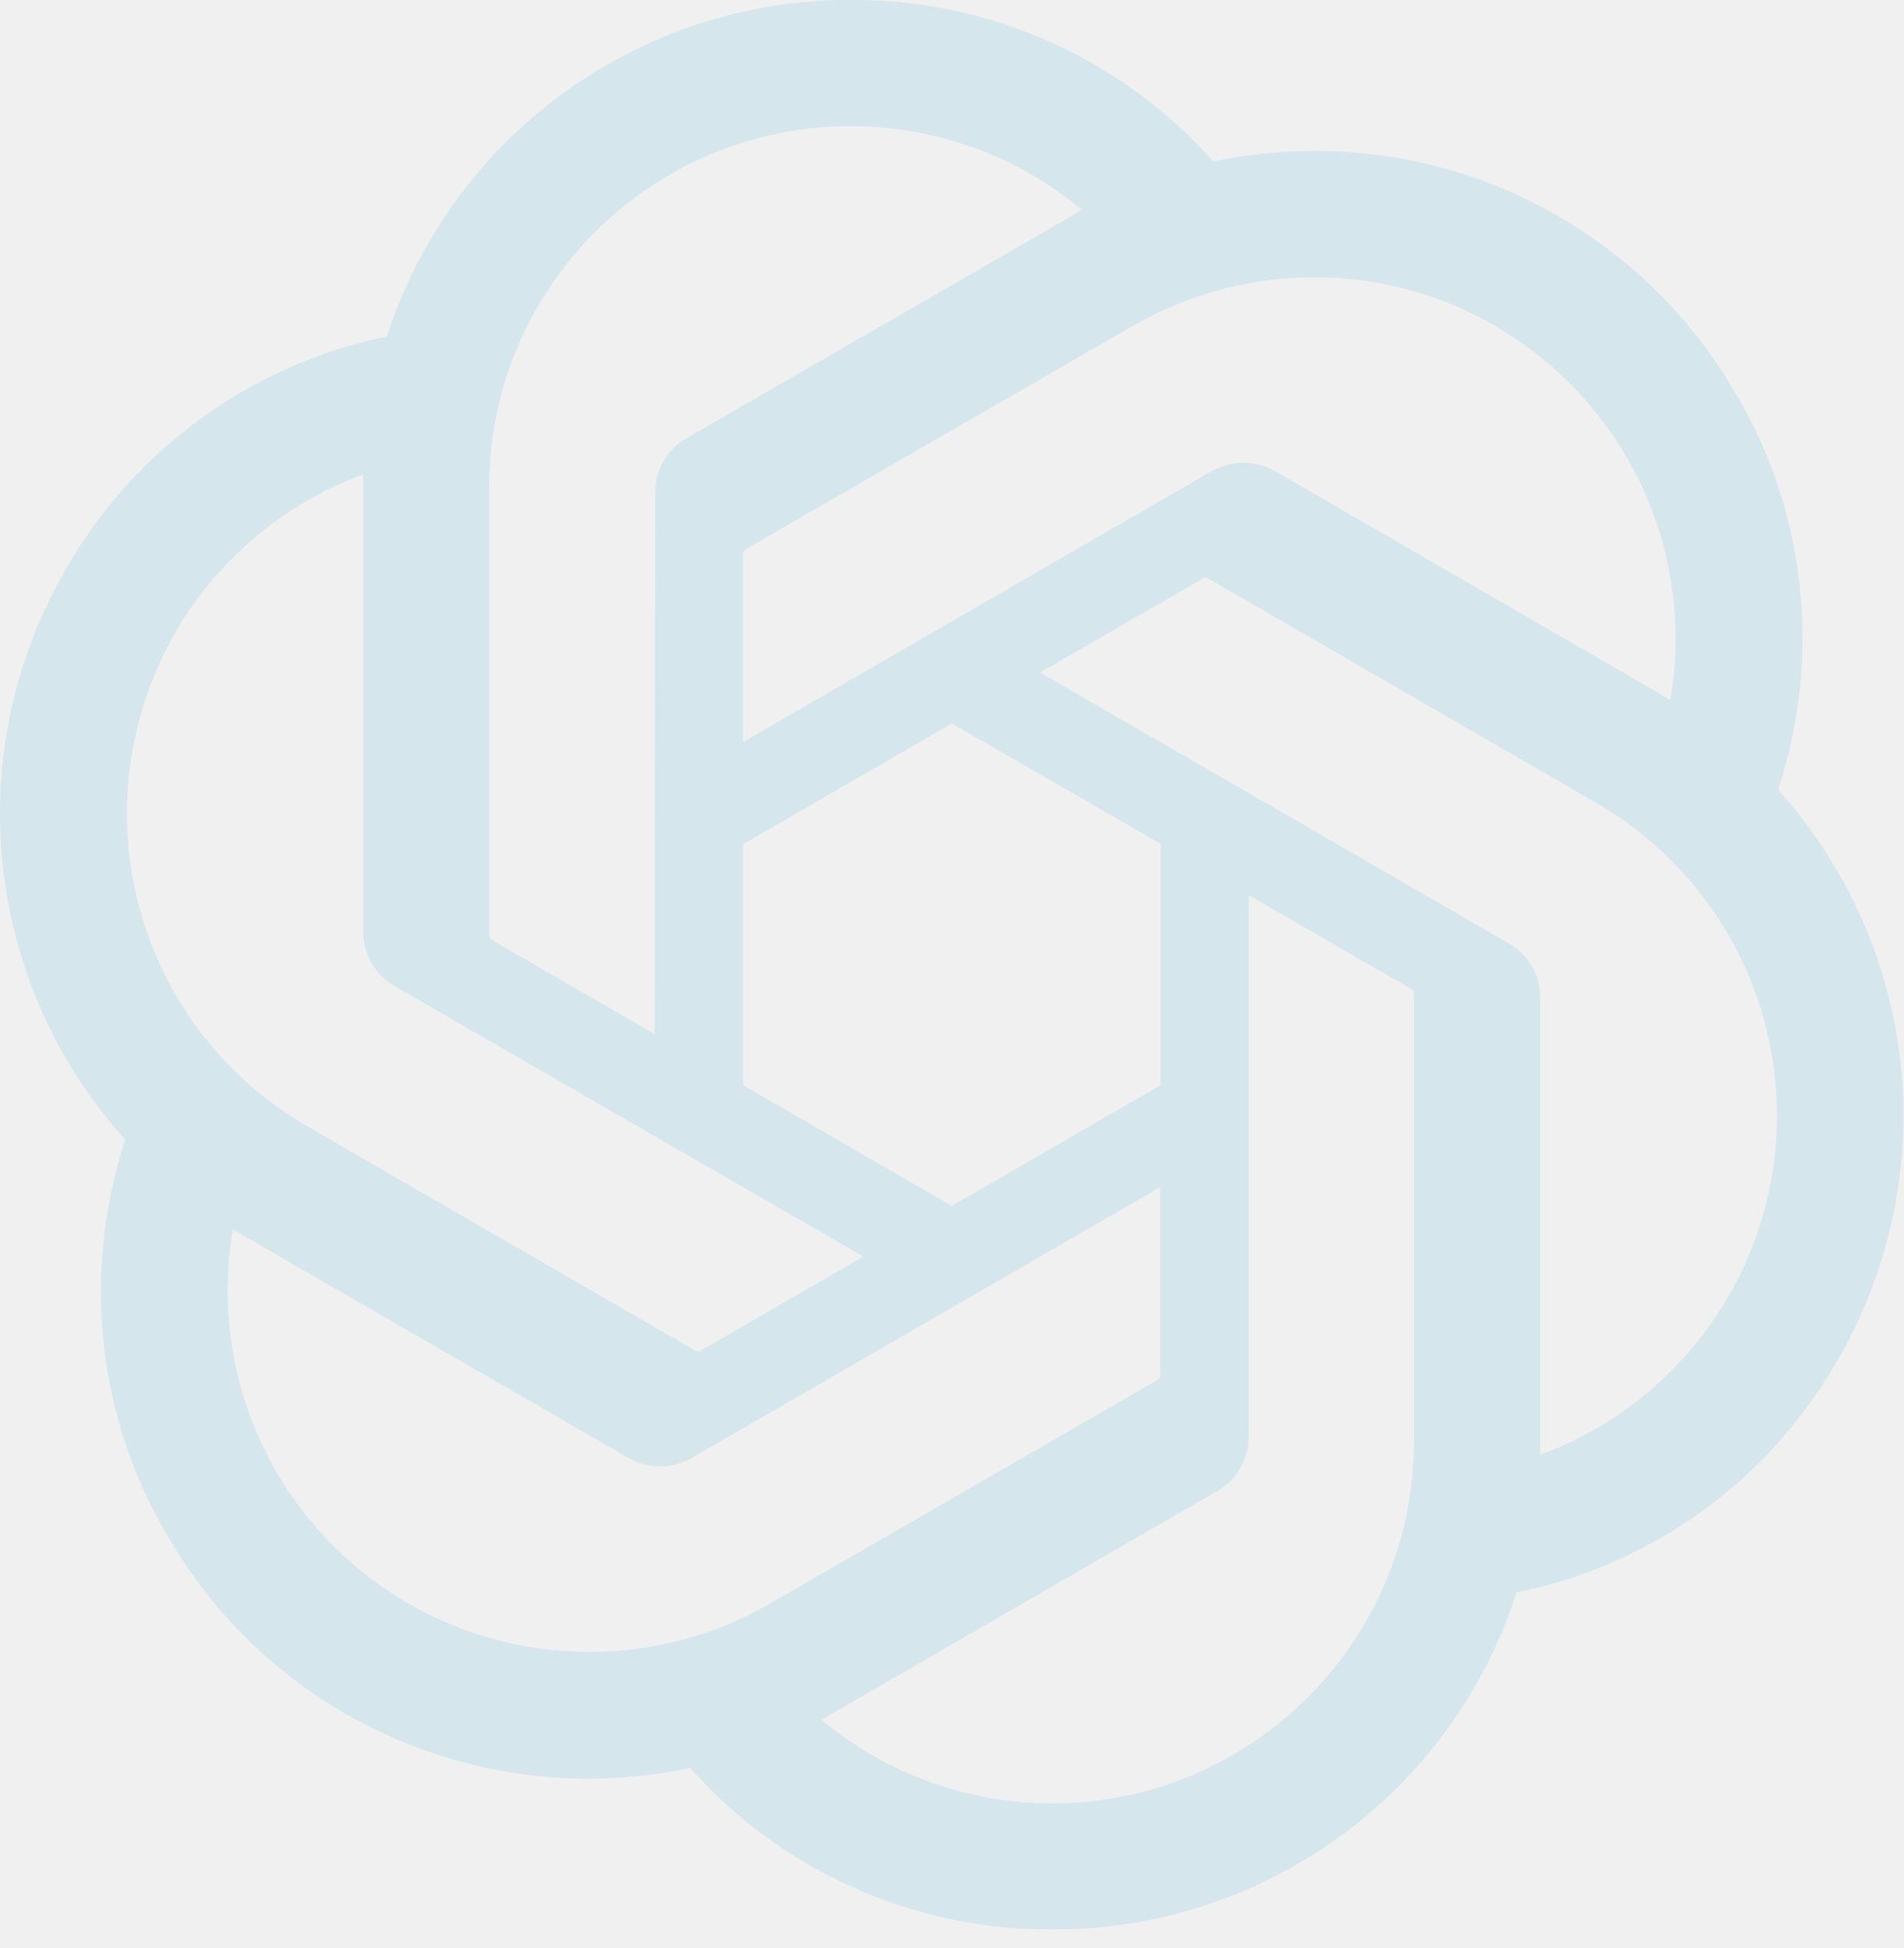
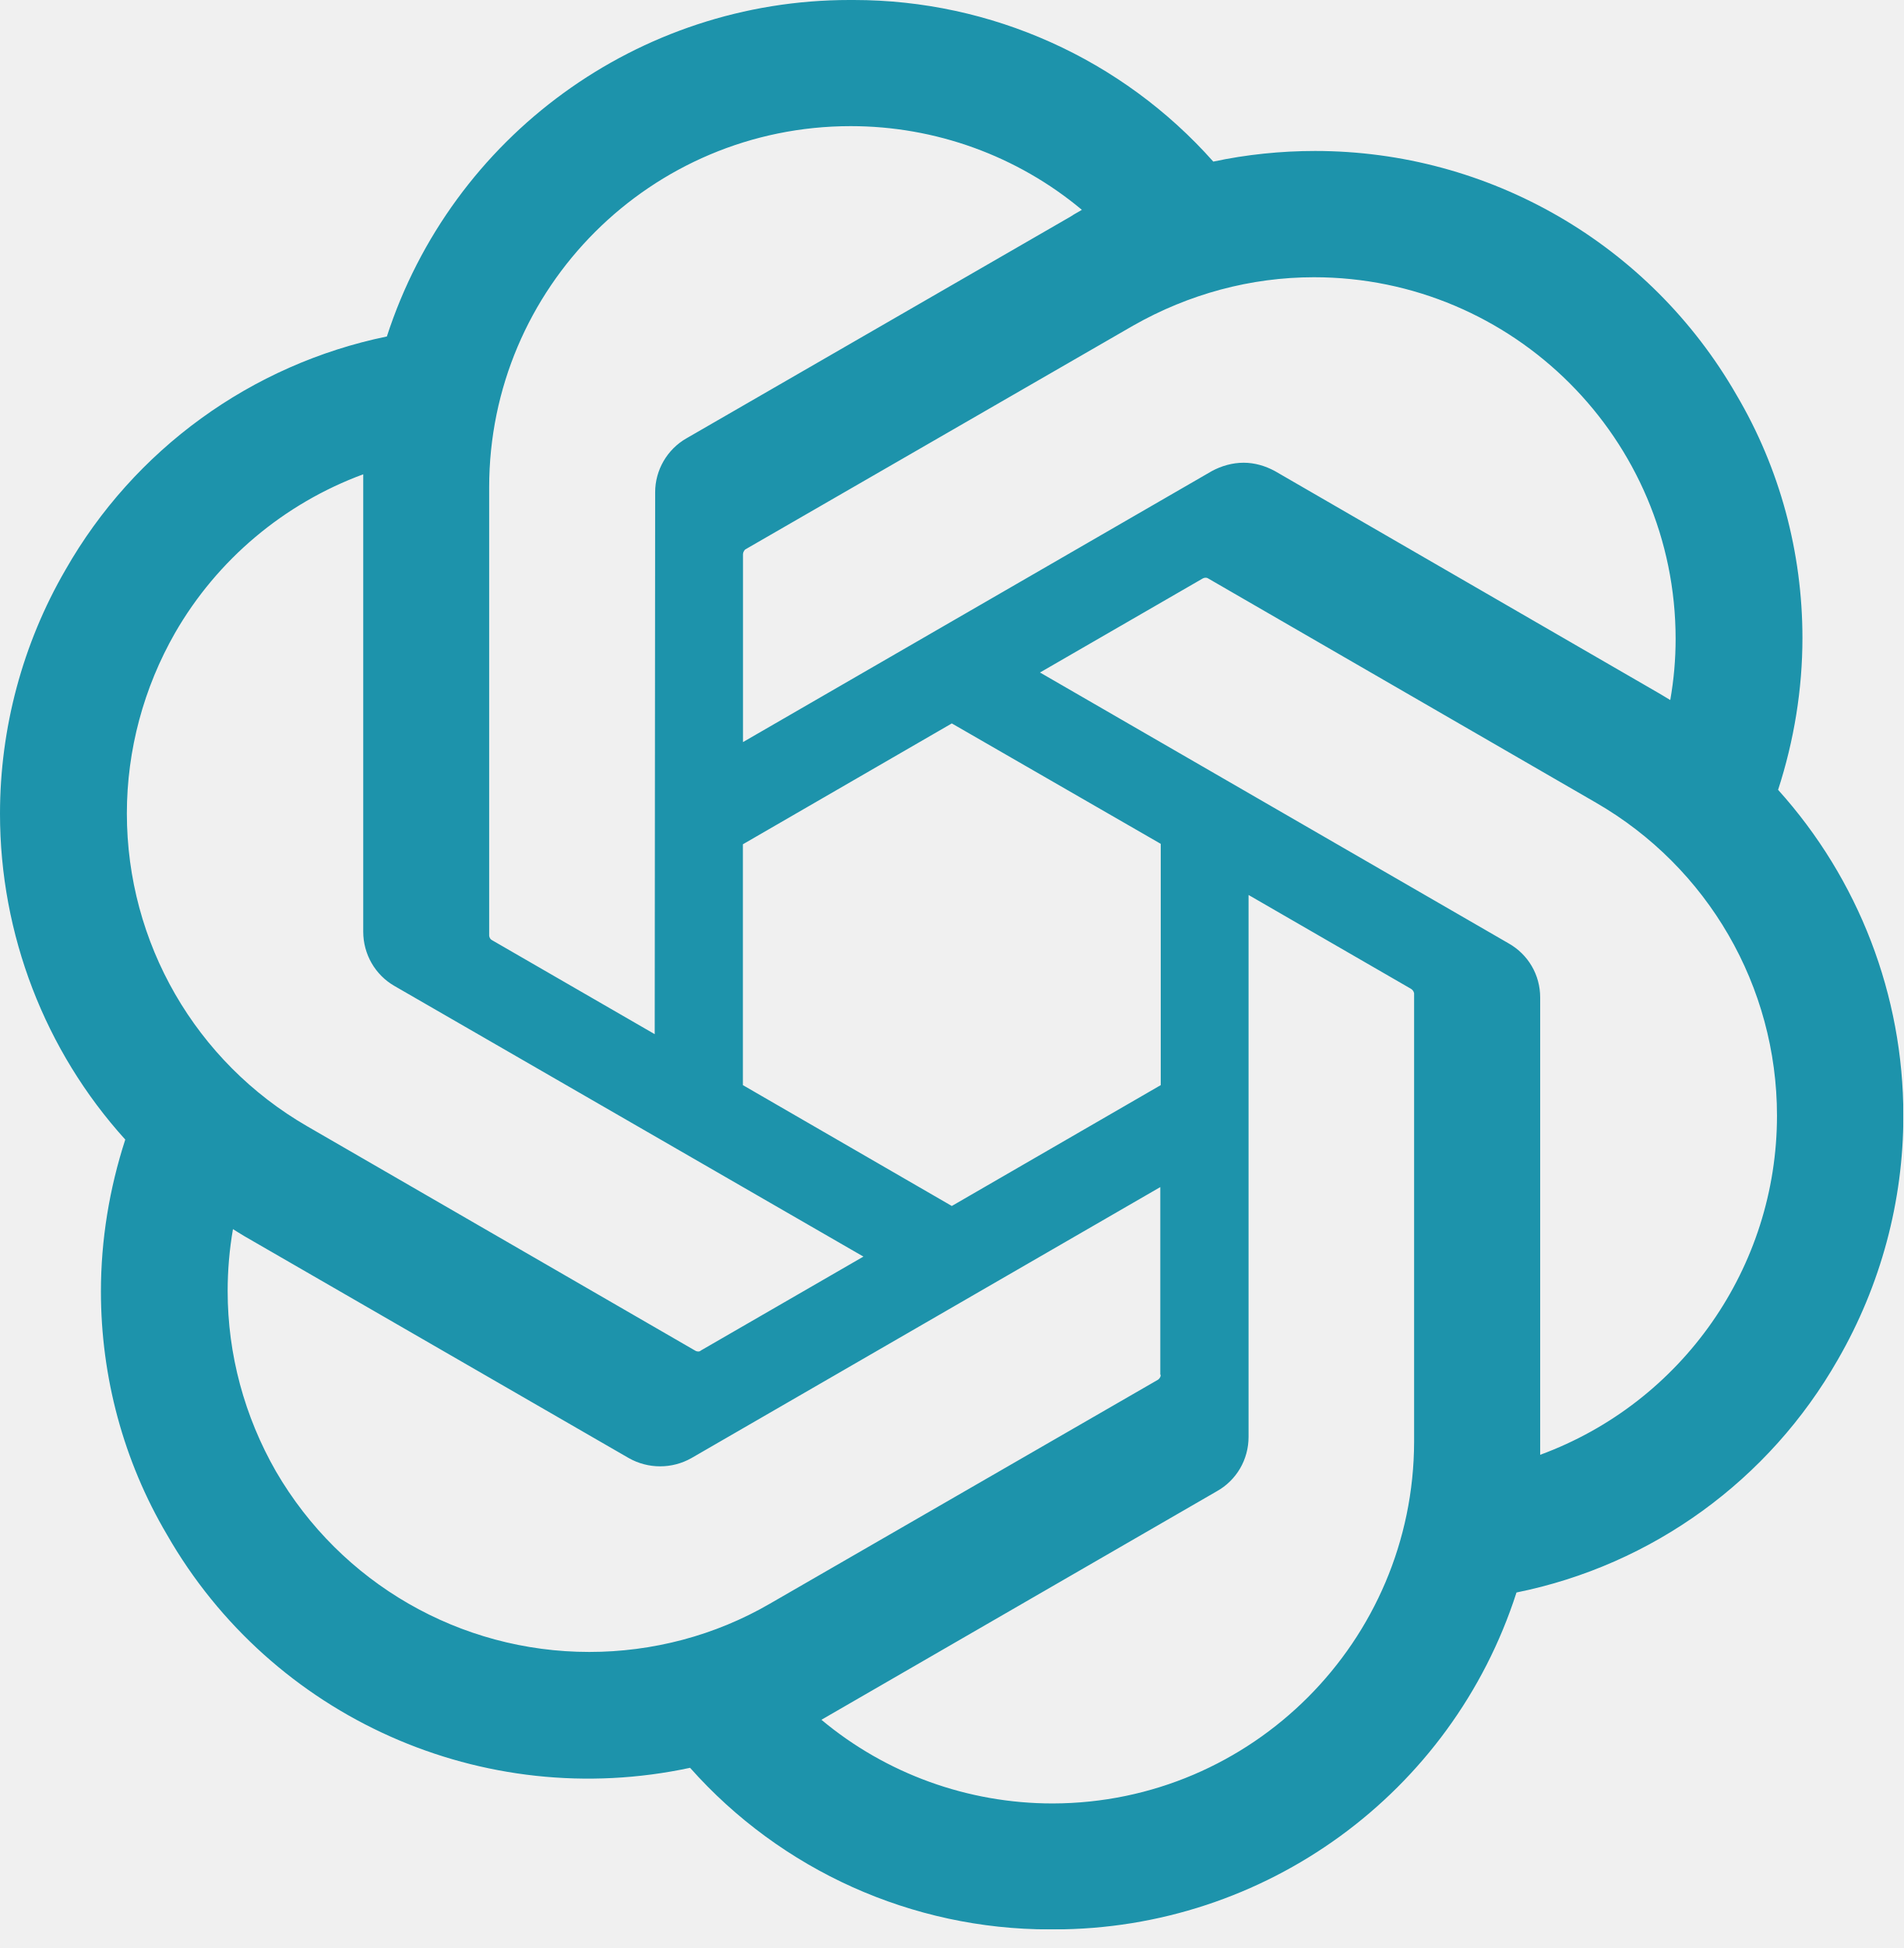
<svg xmlns="http://www.w3.org/2000/svg" xmlns:xlink="http://www.w3.org/1999/xlink" width="43" height="44" viewBox="0 0 43 44" fill="none">
  <defs>
    <rect id="path_0" x="0" y="0" width="43" height="43.58" />
  </defs>
  <g opacity="1" transform="translate(0 0.000001981943)  rotate(0 21.5 21.79007)">
    <mask id="bg-mask-0" fill="white">
      <use xlink:href="#path_0" />
    </mask>
    <g mask="url(#bg-mask-0)">
-       <path id="分组 1" fill-rule="evenodd" style="fill:#8BCAE0" transform="translate(0 0)  rotate(0 21.5 21.79007)" opacity="0.27" d="M40.17 17.84L40.17 17.84C40.53 16.73 40.72 15.57 40.72 14.41C40.72 12.48 40.21 10.58 39.23 8.92C37.27 5.51 33.64 3.41 29.71 3.41C28.94 3.41 28.16 3.49 27.41 3.65C25.35 1.33 22.39 0 19.29 0L19.22 0L19.19 0C14.43 0 10.21 3.07 8.74 7.6C5.68 8.23 3.03 10.15 1.48 12.87C0.51 14.54 0 16.45 0 18.38C0 21.1 1.01 23.73 2.83 25.74C2.47 26.85 2.28 28.01 2.28 29.17C2.28 31.1 2.79 33 3.77 34.66C6.14 38.8 10.92 40.93 15.59 39.93C17.65 42.25 20.61 43.58 23.71 43.58L23.78 43.58L23.81 43.58C28.57 43.58 32.8 40.51 34.26 35.97C37.33 35.35 39.97 33.43 41.52 30.71C42.49 29.03 43 27.13 43 25.2C43 22.48 41.99 19.86 40.17 17.84Z M18.817 38.695C18.727 38.745 18.647 38.795 18.557 38.845C20.017 40.065 21.867 40.735 23.777 40.735L23.787 40.735C28.287 40.725 31.937 37.065 31.947 32.565L31.947 22.435C31.937 22.385 31.907 22.355 31.877 22.335L28.207 20.215L28.207 32.455C28.207 32.965 27.937 33.435 27.487 33.685L18.817 38.695Z M17.393 36.223L26.163 31.163C26.203 31.133 26.223 31.093 26.223 31.053L26.213 31.053L26.213 26.813L15.623 32.933C15.183 33.183 14.643 33.183 14.203 32.933L5.523 27.923C5.443 27.873 5.323 27.803 5.263 27.763C5.183 28.223 5.143 28.693 5.143 29.163C5.143 30.593 5.523 31.993 6.233 33.233L6.233 33.233C7.703 35.763 10.393 37.313 13.313 37.313C14.743 37.313 16.153 36.943 17.393 36.223Z M8.206 11.013C8.206 10.923 8.206 10.783 8.206 10.713C6.416 11.373 4.906 12.643 3.956 14.293L3.956 14.293C3.246 15.533 2.866 16.943 2.866 18.373C2.866 21.293 4.416 23.983 6.946 25.443L15.716 30.513C15.756 30.533 15.806 30.533 15.836 30.503L19.506 28.383L8.916 22.273C8.476 22.023 8.206 21.553 8.206 21.043L8.206 21.033L8.206 11.013Z M36.055 18.13L27.285 13.06C27.245 13.04 27.195 13.05 27.165 13.07L23.495 15.19L34.085 21.31C34.525 21.56 34.795 22.02 34.795 22.53C34.795 22.53 34.795 22.54 34.795 22.54L34.795 32.86C38.005 31.68 40.145 28.62 40.145 25.2C40.145 22.28 38.585 19.59 36.055 18.13Z M16.834 12.412C16.805 12.442 16.785 12.482 16.785 12.522L16.785 12.522L16.785 16.762L27.375 10.642C27.595 10.522 27.845 10.452 28.095 10.452C28.345 10.452 28.584 10.522 28.805 10.642L37.484 15.662C37.565 15.712 37.654 15.762 37.734 15.812L37.734 15.812C37.815 15.352 37.855 14.892 37.855 14.432C37.855 9.922 34.194 6.262 29.684 6.262C28.255 6.262 26.855 6.642 25.605 7.352L16.834 12.412Z M19.221 2.849C14.711 2.849 11.051 6.499 11.051 11.009L11.051 21.139C11.061 21.189 11.081 21.219 11.121 21.239L14.791 23.359L14.801 11.129L14.801 11.119C14.801 10.619 15.071 10.149 15.511 9.899L24.191 4.889C24.261 4.839 24.381 4.779 24.441 4.739C22.981 3.519 21.131 2.849 19.221 2.849Z M16.783 24.51L21.503 27.24L26.223 24.51L26.223 19.06L21.503 16.34L16.783 19.07L16.783 24.51Z " />
+       <path id="分组 1" fill-rule="evenodd" style="fill:rgb(29, 147, 171)" transform="translate(0 0)  rotate(0 21.5 21.79007)" opacity="1" d="M40.17 17.84L40.17 17.84C40.53 16.73 40.72 15.57 40.72 14.41C40.72 12.48 40.21 10.58 39.23 8.92C37.27 5.51 33.64 3.41 29.71 3.41C28.94 3.41 28.16 3.49 27.41 3.65C25.35 1.33 22.39 0 19.29 0L19.22 0L19.19 0C14.43 0 10.21 3.07 8.74 7.6C5.68 8.23 3.03 10.15 1.48 12.87C0.51 14.54 0 16.45 0 18.38C0 21.1 1.01 23.73 2.83 25.74C2.47 26.85 2.28 28.01 2.28 29.17C2.28 31.1 2.79 33 3.77 34.66C6.14 38.8 10.92 40.93 15.59 39.93C17.65 42.25 20.61 43.58 23.71 43.58L23.78 43.58L23.81 43.58C28.57 43.58 32.8 40.51 34.26 35.97C37.33 35.35 39.97 33.43 41.52 30.71C42.49 29.03 43 27.13 43 25.2C43 22.48 41.99 19.86 40.17 17.84Z M18.817 38.695C18.727 38.745 18.647 38.795 18.557 38.845C20.017 40.065 21.867 40.735 23.777 40.735L23.787 40.735C28.287 40.725 31.937 37.065 31.947 32.565L31.947 22.435C31.937 22.385 31.907 22.355 31.877 22.335L28.207 20.215L28.207 32.455C28.207 32.965 27.937 33.435 27.487 33.685L18.817 38.695Z M17.393 36.223L26.163 31.163C26.203 31.133 26.223 31.093 26.223 31.053L26.213 31.053L26.213 26.813L15.623 32.933C15.183 33.183 14.643 33.183 14.203 32.933L5.523 27.923C5.443 27.873 5.323 27.803 5.263 27.763C5.183 28.223 5.143 28.693 5.143 29.163C5.143 30.593 5.523 31.993 6.233 33.233L6.233 33.233C7.703 35.763 10.393 37.313 13.313 37.313C14.743 37.313 16.153 36.943 17.393 36.223Z M8.206 11.013C8.206 10.923 8.206 10.783 8.206 10.713C6.416 11.373 4.906 12.643 3.956 14.293L3.956 14.293C3.246 15.533 2.866 16.943 2.866 18.373C2.866 21.293 4.416 23.983 6.946 25.443L15.716 30.513C15.756 30.533 15.806 30.533 15.836 30.503L19.506 28.383L8.916 22.273C8.476 22.023 8.206 21.553 8.206 21.043L8.206 21.033L8.206 11.013Z M36.055 18.13L27.285 13.06C27.245 13.04 27.195 13.05 27.165 13.07L23.495 15.19L34.085 21.31C34.525 21.56 34.795 22.02 34.795 22.53C34.795 22.53 34.795 22.54 34.795 22.54L34.795 32.86C38.005 31.68 40.145 28.62 40.145 25.2C40.145 22.28 38.585 19.59 36.055 18.13Z M16.834 12.412C16.805 12.442 16.785 12.482 16.785 12.522L16.785 12.522L16.785 16.762L27.375 10.642C27.595 10.522 27.845 10.452 28.095 10.452C28.345 10.452 28.584 10.522 28.805 10.642L37.484 15.662C37.565 15.712 37.654 15.762 37.734 15.812L37.734 15.812C37.815 15.352 37.855 14.892 37.855 14.432C37.855 9.922 34.194 6.262 29.684 6.262C28.255 6.262 26.855 6.642 25.605 7.352L16.834 12.412Z M19.221 2.849C14.711 2.849 11.051 6.499 11.051 11.009L11.051 21.139C11.061 21.189 11.081 21.219 11.121 21.239L14.791 23.359L14.801 11.129L14.801 11.119C14.801 10.619 15.071 10.149 15.511 9.899L24.191 4.889C24.261 4.839 24.381 4.779 24.441 4.739C22.981 3.519 21.131 2.849 19.221 2.849Z M16.783 24.51L21.503 27.24L26.223 24.51L26.223 19.06L21.503 16.34L16.783 19.07L16.783 24.51Z " />
    </g>
  </g>
</svg>
